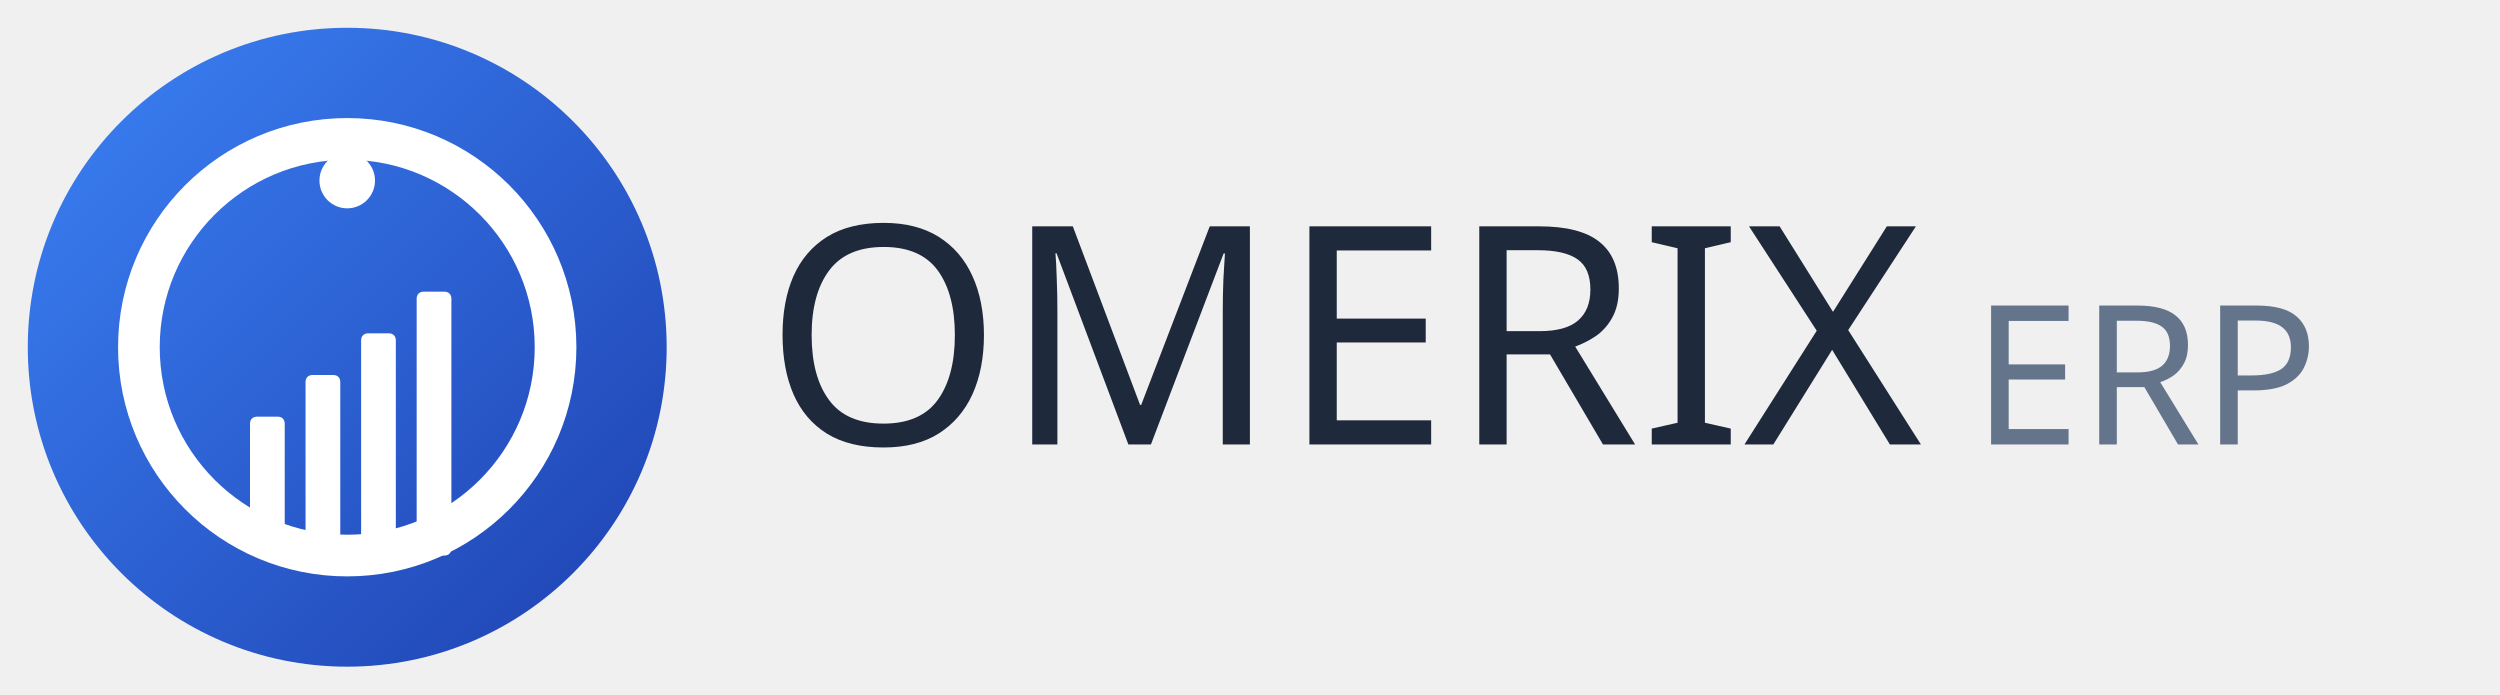
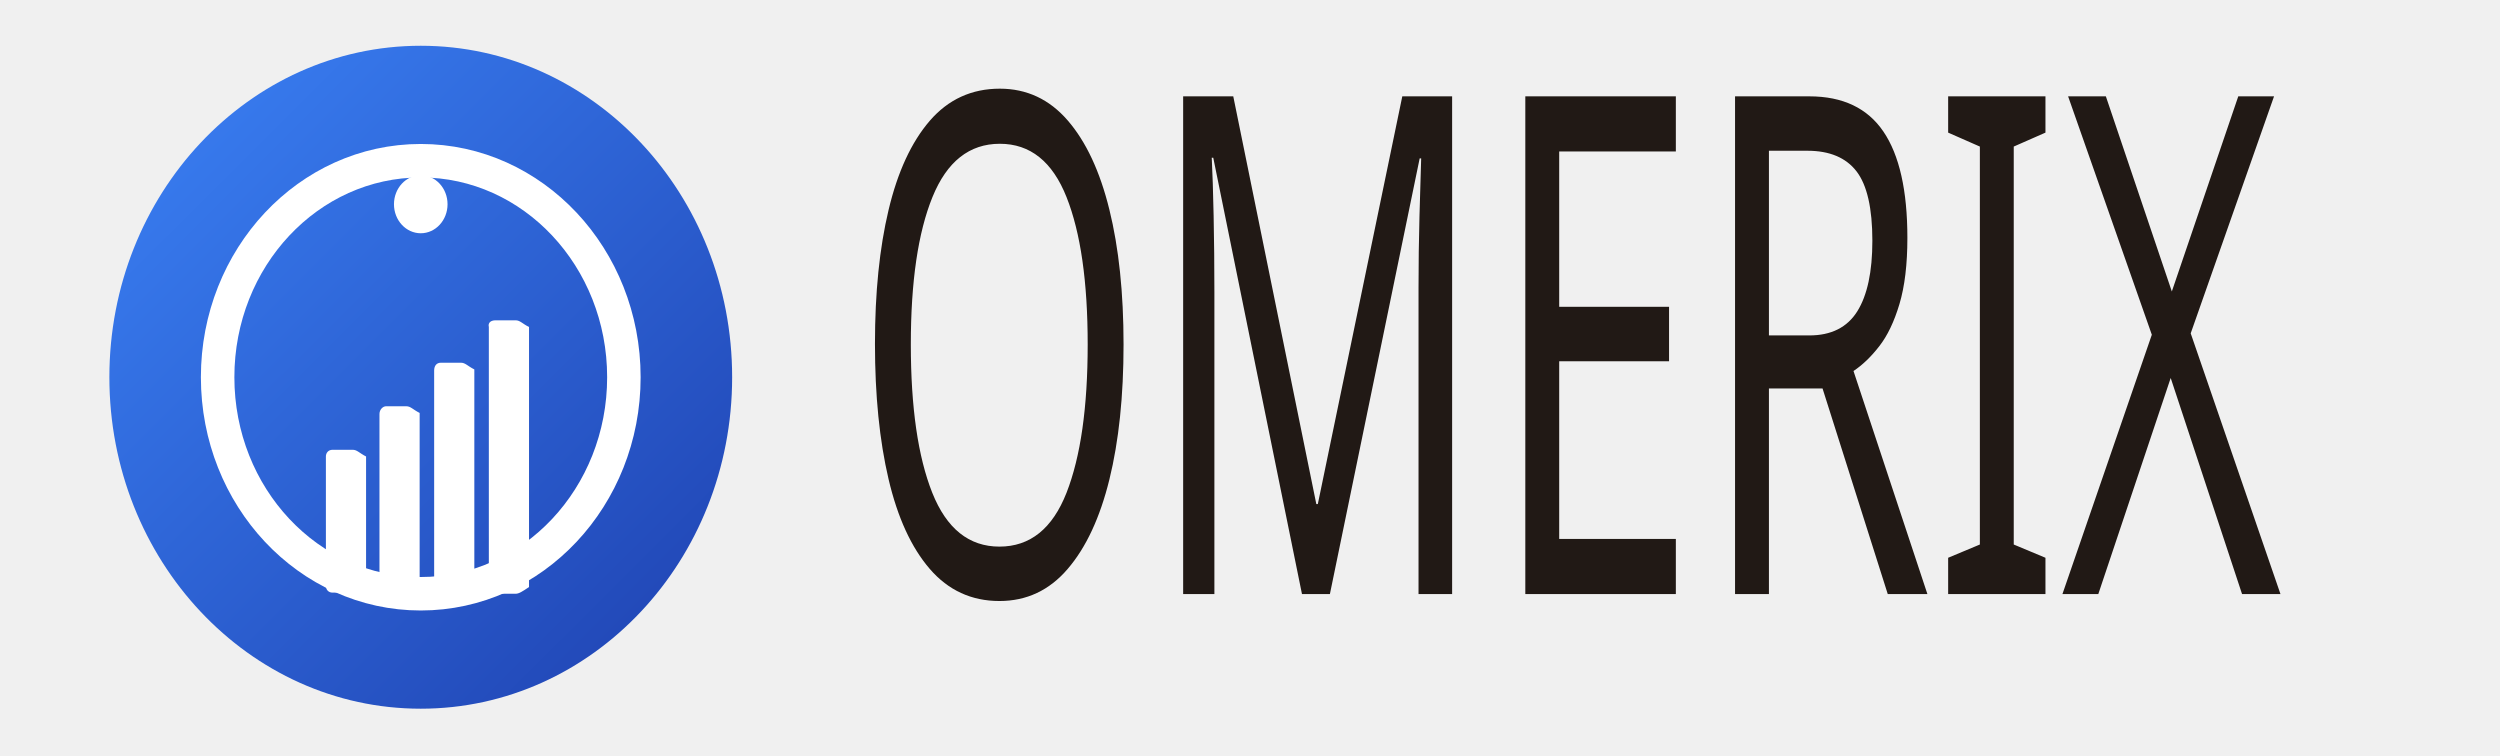
- <svg xmlns="http://www.w3.org/2000/svg" version="1.1" id="Capa_1" x="0px" y="0px" viewBox="0 0 180 50" style="enable-background:new 0 0 180 50;" xml:space="preserve">
+ <svg xmlns="http://www.w3.org/2000/svg" version="1.1" id="Capa_1" x="0px" y="0px" viewBox="0 0 224 67.7" style="enable-background:new 0 0 224 67.7;" xml:space="preserve">
  <style type="text/css">
	.st0{fill:url(#SVGID_1_);}
	.st1{fill:none;stroke:#FFFFFF;stroke-width:3;}
	.st2{fill:#FFFFFF;}
- 	.st3{fill:#1E293B;}
- 	.st4{font-family:'Arial-BoldMT';}
- 	.st5{font-size:22px;}
- 	.st6{fill:#64748B;}
- 	.st7{font-family:'ArialMT';}
- 	.st8{font-size:14px;}
+ 	.st3{fill:#211915;}
+ 	.st4{font-family:'ErasITC-Bold';}
+ 	.st5{font-size:62.452px;}
</style>
-   <linearGradient id="SVGID_1_" gradientUnits="userSpaceOnUse" x1="-210.326" y1="413.957" x2="-209.326" y2="412.957" gradientTransform="matrix(46 0 0 -46 9677 19044)">
+   <linearGradient id="SVGID_1_" gradientUnits="userSpaceOnUse" x1="-1240.285" y1="54.13" x2="-1239.031" y2="55.385" gradientTransform="matrix(46 0 0 46 57062 -2485.029)">
    <stop offset="0" style="stop-color:#3B82F6" />
    <stop offset="1" style="stop-color:#1E40AF" />
  </linearGradient>
-   <circle class="st0" cx="25" cy="25" r="23" />
-   <circle class="st1" cx="25" cy="25" r="15" />
-   <path class="st2" d="M18.5,30H20c0.3,0,0.5,0.2,0.5,0.5v9c0,0.3-0.2,0.5-0.5,0.5h-1.5c-0.3,0-0.5-0.2-0.5-0.5v-9  C18,30.2,18.2,30,18.5,30z" />
-   <path class="st2" d="M22.5,27H24c0.3,0,0.5,0.2,0.5,0.5v12c0,0.3-0.2,0.5-0.5,0.5h-1.5c-0.3,0-0.5-0.2-0.5-0.5v-12  C22,27.2,22.2,27,22.5,27z" />
-   <path class="st2" d="M26.5,24H28c0.3,0,0.5,0.2,0.5,0.5v15c0,0.3-0.2,0.5-0.5,0.5h-1.5c-0.3,0-0.5-0.2-0.5-0.5v-15  C26,24.2,26.2,24,26.5,24z" />
-   <path class="st2" d="M30.5,21H32c0.3,0,0.5,0.2,0.5,0.5v18c0,0.3-0.2,0.5-0.5,0.5h-1.5c-0.3,0-0.5-0.2-0.5-0.5v-18  C30,21.2,30.2,21,30.5,21z" />
-   <circle class="st2" cx="25" cy="13" r="2" />
-   <text transform="matrix(1 0 0 1 55 32)" class="st3 st4 st5">OMERIX</text>
-   <text transform="matrix(1 0 0 1 142 32)" class="st6 st7 st8">ERP</text>
+   <ellipse class="st0" cx="37.7" cy="33.8" rx="27.9" ry="29.7" />
+   <ellipse class="st1" cx="37.7" cy="33.8" rx="18.2" ry="19.4" />
+   <path class="st2" d="M29.8,40.3h1.8c0.4,0,0.6,0.3,1.2,0.6v11.6c-0.6,0.4-0.9,0.6-1.2,0.6h-1.8c-0.4,0-0.6-0.3-0.6-0.6V40.9  C29.2,40.6,29.4,40.3,29.8,40.3z" />
+   <path class="st2" d="M34.6,36.4h1.8c0.4,0,0.6,0.3,1.2,0.6v15.5c-0.6,0.4-0.9,0.6-1.2,0.6h-1.8c-0.4,0-0.6-0.3-0.6-0.6V37.1  C34,36.7,34.3,36.4,34.6,36.4z" />
+   <path class="st2" d="M39.5,32.5h1.8c0.4,0,0.6,0.3,1.2,0.6v19.4c-0.6,0.4-0.9,0.6-1.2,0.6h-1.8c-0.4,0-0.6-0.3-0.6-0.6V33.2  C38.9,32.8,39.1,32.5,39.5,32.5z" />
+   <path class="st2" d="M44.4,28.7h1.8c0.4,0,0.6,0.3,1.2,0.6v23.3c-0.6,0.4-0.9,0.6-1.2,0.6h-1.8c-0.4,0-0.6-0.3-0.6-0.6V29.3  C43.7,28.9,44,28.7,44.4,28.7z" />
+   <ellipse class="st2" cx="37.7" cy="18.3" rx="2.4" ry="2.6" />
+   <text transform="matrix(0.5412 0 0 1 76.333 53.2261)" class="st3 st4 st5">OMERIX</text>
+   <text transform="matrix(1 0 0 1 -41 -132)" style="font-family:'MyriadPro-Regular'; font-size:12px;">Lorem ipsum</text>
</svg>
